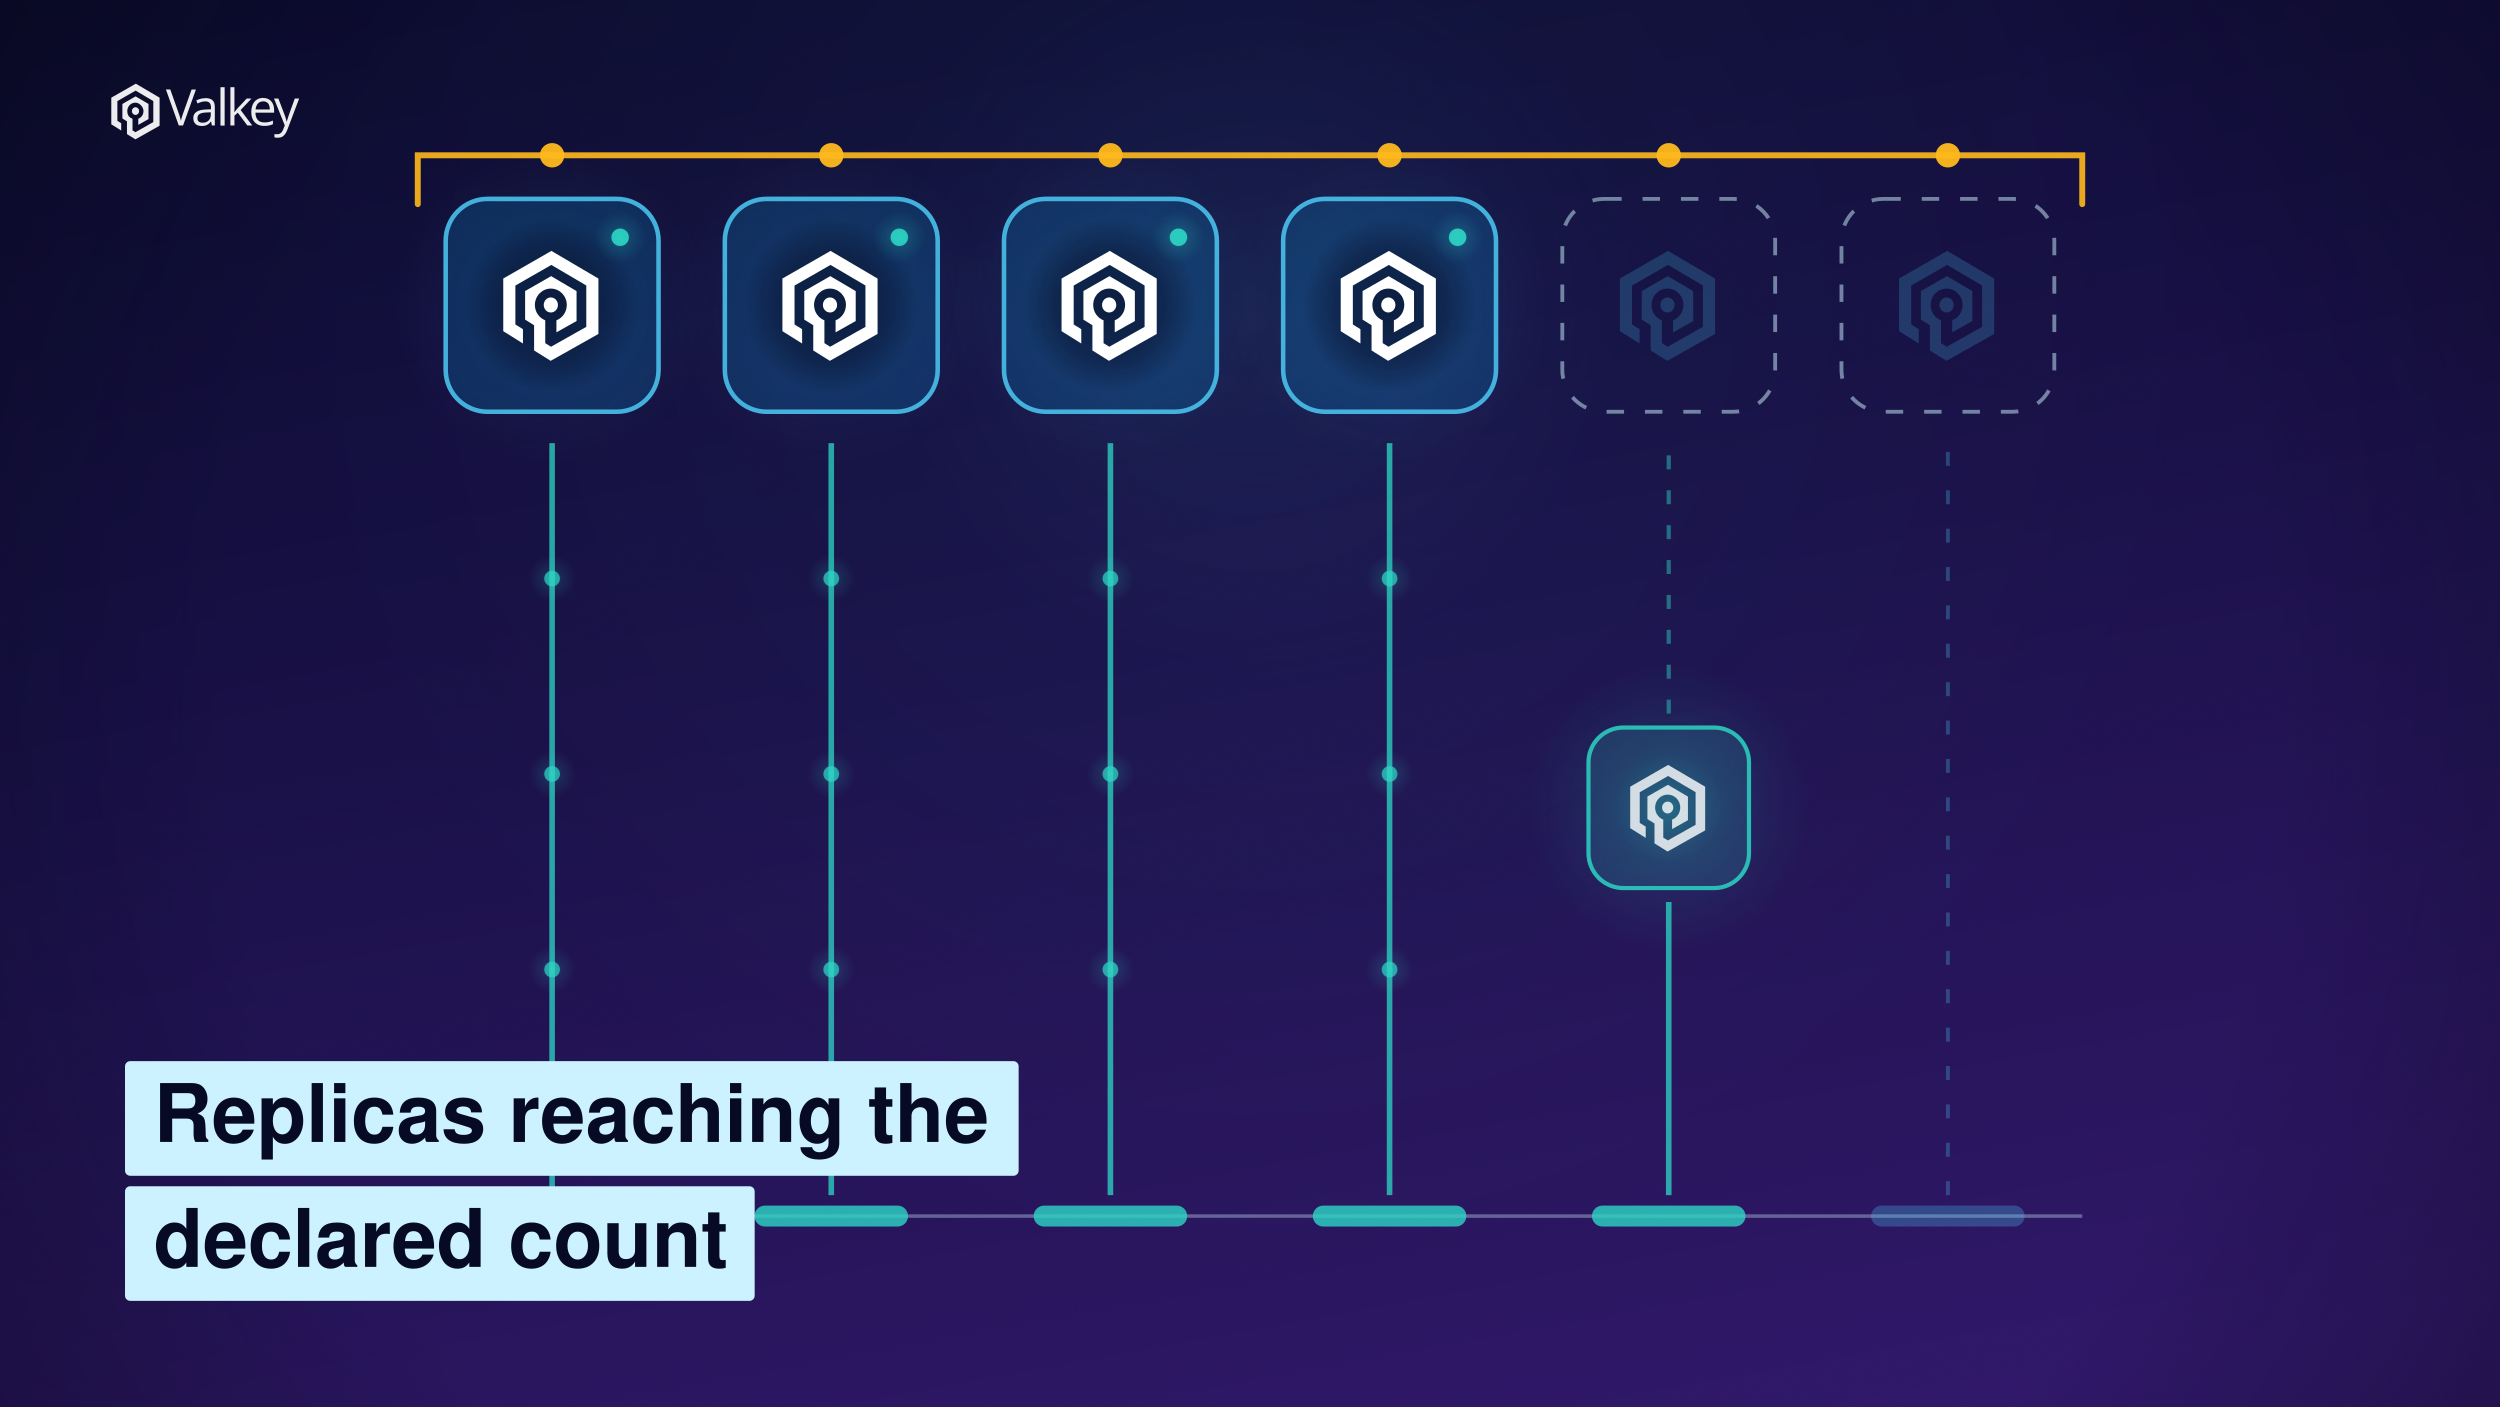
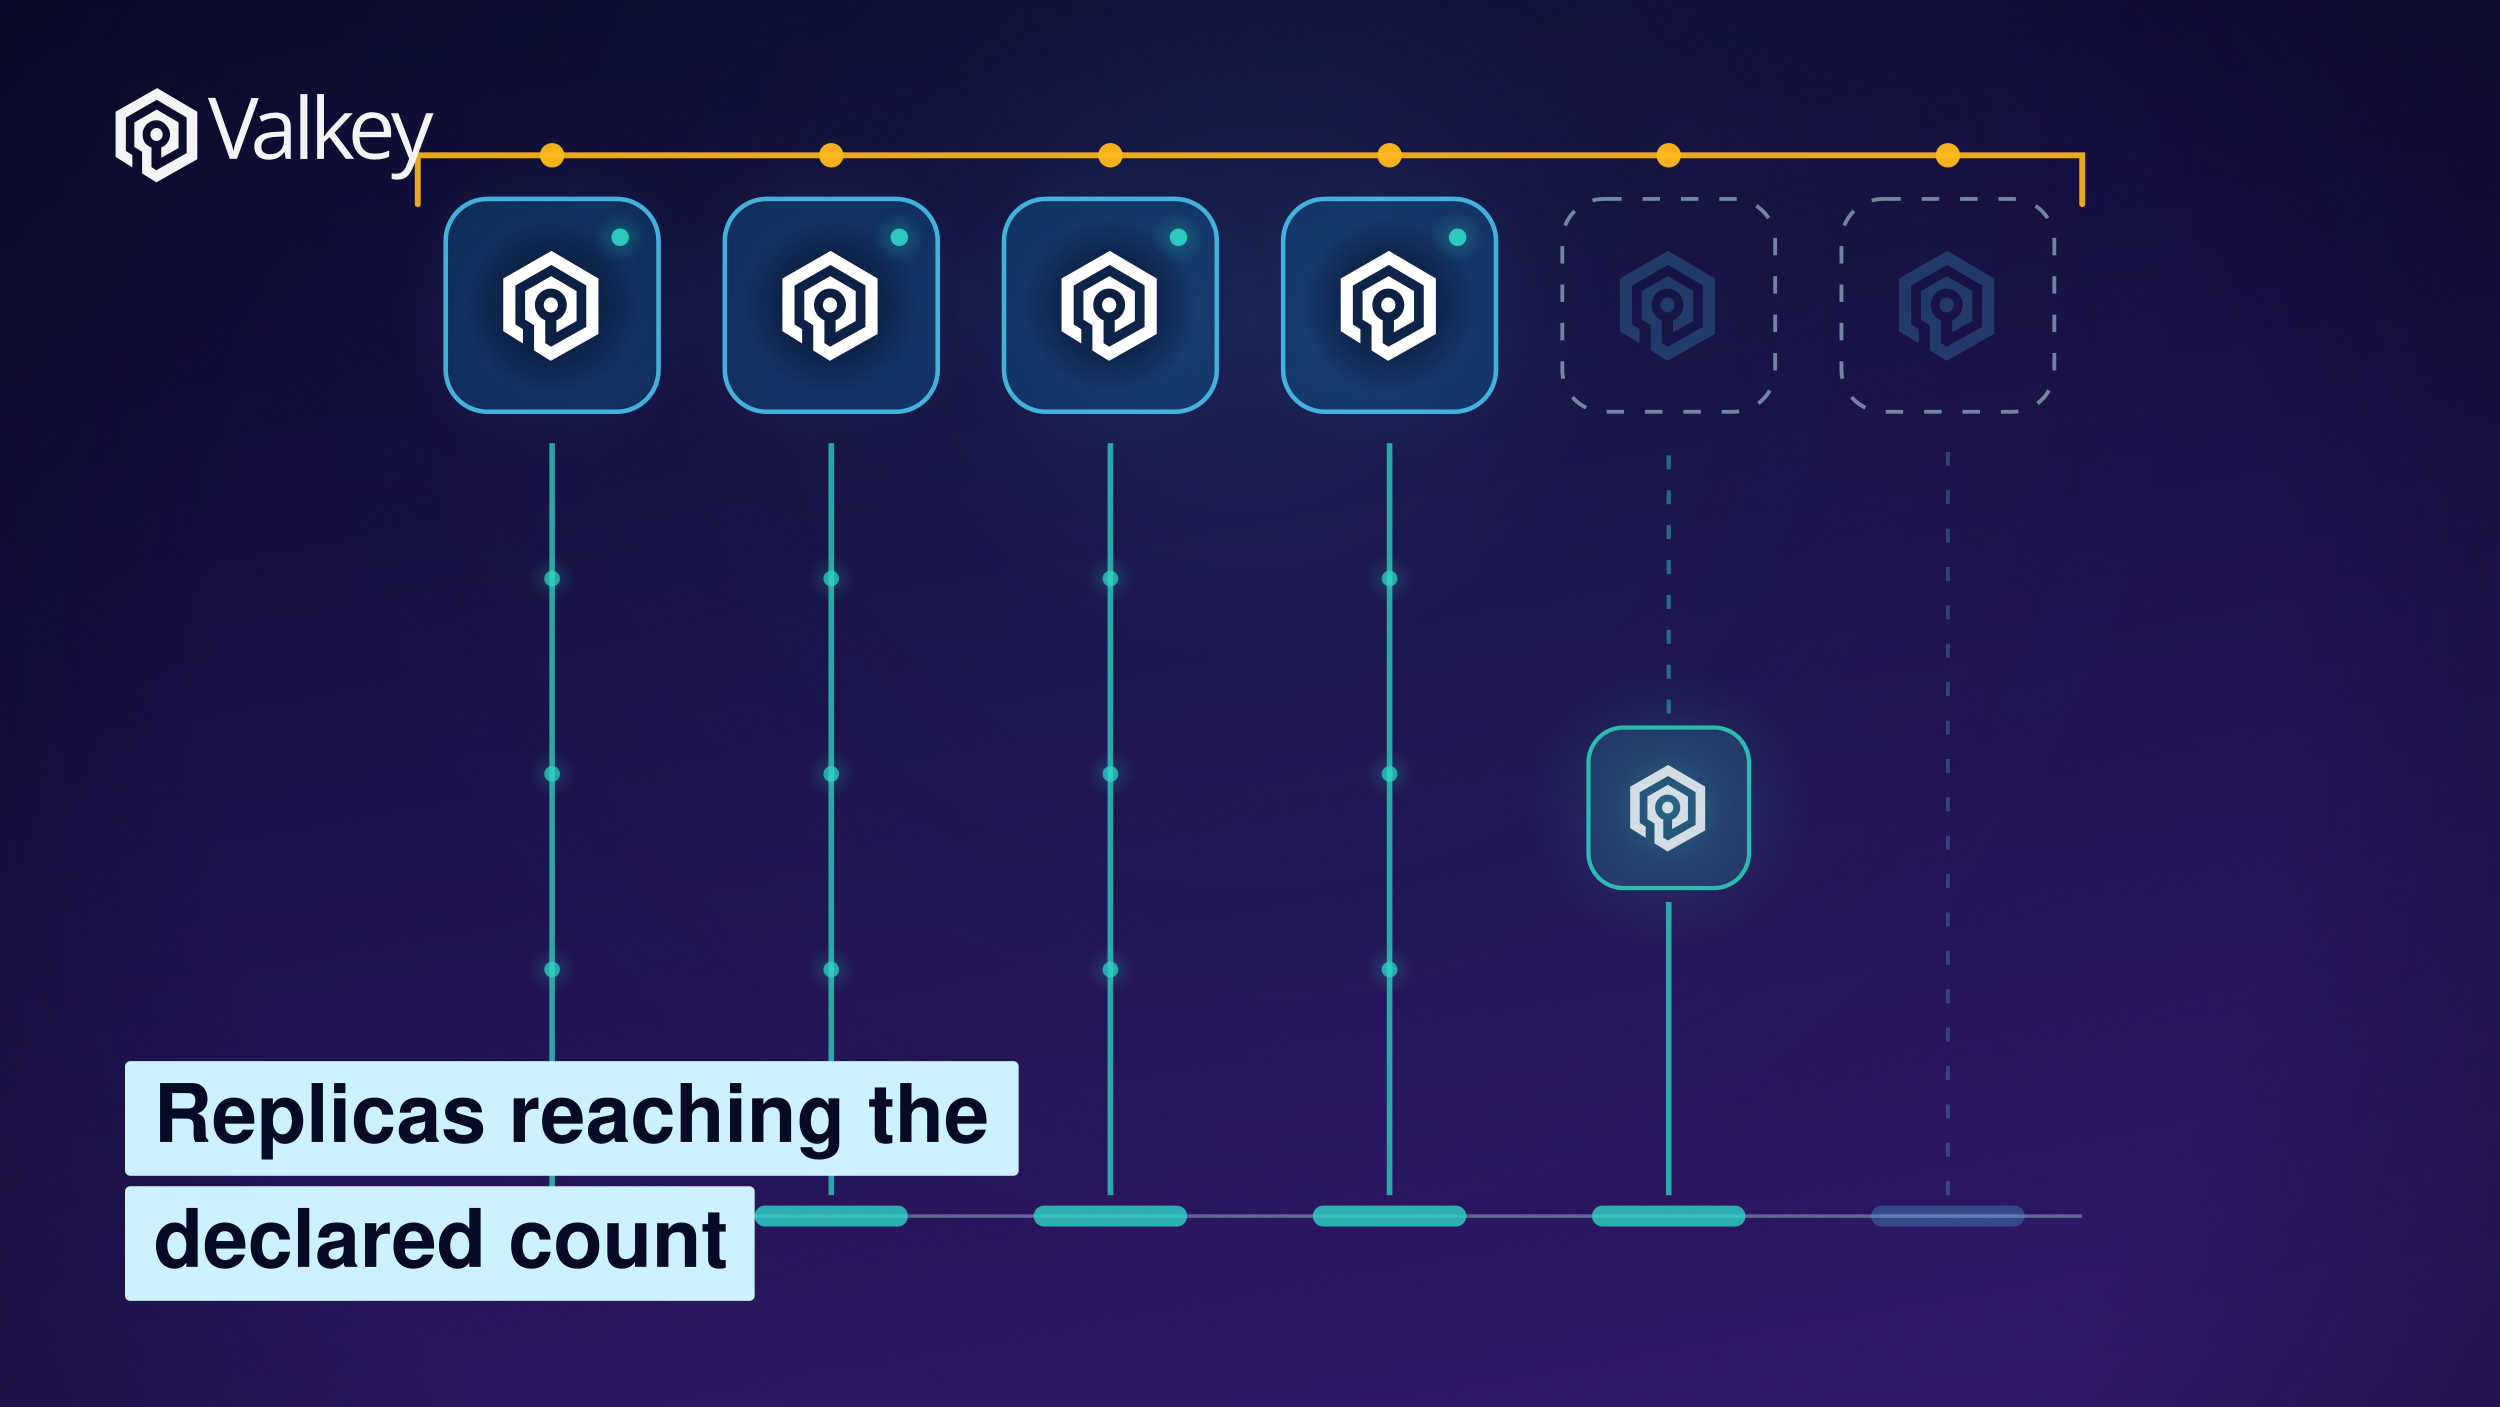
<svg xmlns="http://www.w3.org/2000/svg" width="1920" height="1080" viewBox="243.6 137 1432.8 806">
  <defs>
    <linearGradient id="sky" x1="0" y1="0" x2="0.32" y2="1">
      <stop offset="0" stop-color="#060A24" />
      <stop offset="0.48" stop-color="#171043" />
      <stop offset="1" stop-color="#301868" />
    </linearGradient>
    <radialGradient id="vignette" gradientUnits="userSpaceOnUse" cx="960" cy="540" r="1180">
      <stop offset="0.5" stop-color="#03040F" stop-opacity="0" />
      <stop offset="1" stop-color="#03040F" stop-opacity="0.8" />
    </radialGradient>
    <radialGradient id="scrim">
      <stop offset="0" stop-color="#060A24" stop-opacity="0.72" />
      <stop offset="0.6" stop-color="#060A24" stop-opacity="0.45" />
      <stop offset="1" stop-color="#060A24" stop-opacity="0" />
    </radialGradient>
    <filter id="grain" x="0" y="0" width="100%" height="100%">
      <feTurbulence type="fractalNoise" baseFrequency="0.85" numOctaves="4" stitchTiles="stitch" />
      <feColorMatrix type="saturate" values="0" />
    </filter>
    <radialGradient id="h-cyan">
      <stop offset="0" stop-color="#46BDE9" stop-opacity="0.75" />
      <stop offset="0.4" stop-color="#46BDE9" stop-opacity="0.22" />
      <stop offset="1" stop-color="#46BDE9" stop-opacity="0" />
    </radialGradient>
    <radialGradient id="h-ice">
      <stop offset="0" stop-color="#CCF1FF" stop-opacity="0.75" />
      <stop offset="0.4" stop-color="#CCF1FF" stop-opacity="0.22" />
      <stop offset="1" stop-color="#CCF1FF" stop-opacity="0" />
    </radialGradient>
    <radialGradient id="h-mint">
      <stop offset="0" stop-color="#2CD5C4" stop-opacity="0.75" />
      <stop offset="0.4" stop-color="#2CD5C4" stop-opacity="0.22" />
      <stop offset="1" stop-color="#2CD5C4" stop-opacity="0" />
    </radialGradient>
    <radialGradient id="h-coral">
      <stop offset="0" stop-color="#F65275" stop-opacity="0.75" />
      <stop offset="0.4" stop-color="#F65275" stop-opacity="0.22" />
      <stop offset="1" stop-color="#F65275" stop-opacity="0" />
    </radialGradient>
    <radialGradient id="h-violet">
      <stop offset="0" stop-color="#963CBD" stop-opacity="0.75" />
      <stop offset="0.4" stop-color="#963CBD" stop-opacity="0.22" />
      <stop offset="1" stop-color="#963CBD" stop-opacity="0" />
    </radialGradient>
    <radialGradient id="h-gold">
      <stop offset="0" stop-color="#FFB81C" stop-opacity="0.75" />
      <stop offset="0.4" stop-color="#FFB81C" stop-opacity="0.22" />
      <stop offset="1" stop-color="#FFB81C" stop-opacity="0" />
    </radialGradient>
    <filter id="blur3" x="-70%" y="-70%" width="240%" height="240%">
      <feGaussianBlur stdDeviation="3" />
    </filter>
    <filter id="blur8" x="-70%" y="-70%" width="240%" height="240%">
      <feGaussianBlur stdDeviation="8" />
    </filter>
    <filter id="blur18" x="-70%" y="-70%" width="240%" height="240%">
      <feGaussianBlur stdDeviation="18" />
    </filter>
    <filter id="blur40" x="-70%" y="-70%" width="240%" height="240%">
      <feGaussianBlur stdDeviation="40" />
    </filter>
  </defs>
  <rect width="1920" height="1080" fill="url(#sky)" />
  <circle cx="960" cy="312" r="560" fill="url(#h-cyan)" opacity="0.13" />
  <line x1="483" y1="834" x2="1437" y2="834" stroke="#CCF1FF" stroke-width="2" opacity="0.35" />
  <g>
    <line x1="560" y1="822" x2="560" y2="391" stroke="#2CD5C4" stroke-width="3.2" opacity="0.75" />
    <circle cx="560" cy="692.7" r="13.5" fill="url(#h-mint)" opacity="0.5" />
    <circle cx="560" cy="692.7" r="4.5" fill="#2CD5C4" opacity="0.7" />
    <circle cx="560" cy="580.6" r="13.5" fill="url(#h-mint)" opacity="0.5" />
    <circle cx="560" cy="580.6" r="4.5" fill="#2CD5C4" opacity="0.7" />
    <circle cx="560" cy="468.6" r="13.5" fill="url(#h-mint)" opacity="0.5" />
    <circle cx="560" cy="468.6" r="4.5" fill="#2CD5C4" opacity="0.7" />
    <line x1="720" y1="822" x2="720" y2="391" stroke="#2CD5C4" stroke-width="3.2" opacity="0.75" />
    <circle cx="720" cy="692.7" r="13.5" fill="url(#h-mint)" opacity="0.5" />
    <circle cx="720" cy="692.7" r="4.5" fill="#2CD5C4" opacity="0.7" />
    <circle cx="720" cy="580.6" r="13.5" fill="url(#h-mint)" opacity="0.5" />
    <circle cx="720" cy="580.6" r="4.5" fill="#2CD5C4" opacity="0.7" />
    <circle cx="720" cy="468.6" r="13.5" fill="url(#h-mint)" opacity="0.5" />
    <circle cx="720" cy="468.6" r="4.5" fill="#2CD5C4" opacity="0.7" />
    <line x1="880" y1="822" x2="880" y2="391" stroke="#2CD5C4" stroke-width="3.2" opacity="0.75" />
    <circle cx="880" cy="692.7" r="13.5" fill="url(#h-mint)" opacity="0.5" />
    <circle cx="880" cy="692.7" r="4.5" fill="#2CD5C4" opacity="0.7" />
    <circle cx="880" cy="580.6" r="13.5" fill="url(#h-mint)" opacity="0.5" />
    <circle cx="880" cy="580.6" r="4.5" fill="#2CD5C4" opacity="0.7" />
    <circle cx="880" cy="468.6" r="13.5" fill="url(#h-mint)" opacity="0.5" />
    <circle cx="880" cy="468.6" r="4.5" fill="#2CD5C4" opacity="0.7" />
    <line x1="1040" y1="822" x2="1040" y2="391" stroke="#2CD5C4" stroke-width="3.2" opacity="0.75" />
    <circle cx="1040" cy="692.7" r="13.5" fill="url(#h-mint)" opacity="0.5" />
    <circle cx="1040" cy="692.7" r="4.5" fill="#2CD5C4" opacity="0.7" />
    <circle cx="1040" cy="580.6" r="13.5" fill="url(#h-mint)" opacity="0.5" />
    <circle cx="1040" cy="580.6" r="4.5" fill="#2CD5C4" opacity="0.7" />
    <circle cx="1040" cy="468.6" r="13.5" fill="url(#h-mint)" opacity="0.5" />
    <circle cx="1040" cy="468.6" r="4.5" fill="#2CD5C4" opacity="0.7" />
    <line x1="1200" y1="822" x2="1200" y2="654" stroke="#2CD5C4" stroke-width="3.2" opacity="0.75" />
    <line x1="1200" y1="546" x2="1200" y2="391" stroke="#2CD5C4" stroke-width="2.4" stroke-dasharray="8 12" opacity="0.45" />
    <circle cx="1200" cy="600" r="82" fill="url(#h-mint)" opacity="0.45" />
    <rect x="1154" y="554" width="92" height="92" rx="20" fill="#2CD5C4" fill-opacity="0.16" stroke="#2CD5C4" stroke-width="2.4" opacity="0.85" />
    <g opacity="0.8">
      <g transform="translate(1177.2 574) scale(0.7123)">
        <path d="M 13.482 60.695 L 0.998 52.884 L 0.998 19.503 L 31.528 2.001 L 61.318 19.532 L 61.318 54.645 L 31.055 71.689 L 20.548 65.116 L 20.548 51.041 L 20.548 49.12 L 14.852 45.556 L 14.852 27.453 L 31.346 17.997 L 47.464 27.482 L 47.464 46.451 L 34.703 53.638 L 34.703 45.999 C 38.529 44.526 41.274 40.739 41.274 36.27 C 41.274 30.511 36.713 25.884 31.158 25.884 C 25.603 25.884 21.042 30.511 21.042 36.27 C 21.042 40.739 23.787 44.526 27.612 45.999 L 27.612 60.474 L 31.261 62.756 L 53.635 50.155 L 53.635 23.925 L 31.477 10.885 L 8.681 23.954 L 8.681 48.629 L 13.482 51.633 L 13.482 60.695 Z M 31.158 31.498 C 33.672 31.498 35.66 33.664 35.66 36.27 C 35.66 38.877 33.672 41.043 31.158 41.043 C 28.644 41.043 26.656 38.877 26.656 36.27 C 26.656 33.664 28.644 31.498 31.158 31.498 Z" fill="#FFFFFF" fill-rule="evenodd" />
      </g>
    </g>
    <line x1="1360" y1="822" x2="1360" y2="391" stroke="#46BDE9" stroke-width="2.2" stroke-dasharray="8 14" opacity="0.3" />
  </g>
  <g>
    <rect x="516" y="828" width="88" height="12" rx="6" fill="#2CD5C4" opacity="0.8" />
    <rect x="676" y="828" width="88" height="12" rx="6" fill="#2CD5C4" opacity="0.8" />
    <rect x="836" y="828" width="88" height="12" rx="6" fill="#2CD5C4" opacity="0.8" />
    <rect x="996" y="828" width="88" height="12" rx="6" fill="#2CD5C4" opacity="0.8" />
    <rect x="1156" y="828" width="88" height="12" rx="6" fill="#2CD5C4" opacity="0.8" />
    <rect x="1316" y="828" width="88" height="12" rx="6" fill="#46BDE9" opacity="0.3" />
  </g>
  <g>
    <circle cx="560" cy="312" r="92" fill="url(#h-cyan)" opacity="0.24" />
    <rect x="499" y="251" width="122" height="122" rx="24" fill="#00A3E0" fill-opacity="0.2" stroke="#46BDE9" stroke-width="2.6" opacity="0.92" />
    <circle cx="560" cy="312" r="50" fill="url(#scrim)" />
    <g transform="translate(531.1 279) scale(0.9041)">
      <path d="M 13.482 60.695 L 0.998 52.884 L 0.998 19.503 L 31.528 2.001 L 61.318 19.532 L 61.318 54.645 L 31.055 71.689 L 20.548 65.116 L 20.548 51.041 L 20.548 49.12 L 14.852 45.556 L 14.852 27.453 L 31.346 17.997 L 47.464 27.482 L 47.464 46.451 L 34.703 53.638 L 34.703 45.999 C 38.529 44.526 41.274 40.739 41.274 36.27 C 41.274 30.511 36.713 25.884 31.158 25.884 C 25.603 25.884 21.042 30.511 21.042 36.27 C 21.042 40.739 23.787 44.526 27.612 45.999 L 27.612 60.474 L 31.261 62.756 L 53.635 50.155 L 53.635 23.925 L 31.477 10.885 L 8.681 23.954 L 8.681 48.629 L 13.482 51.633 L 13.482 60.695 Z M 31.158 31.498 C 33.672 31.498 35.66 33.664 35.66 36.27 C 35.66 38.877 33.672 41.043 31.158 41.043 C 28.644 41.043 26.656 38.877 26.656 36.27 C 26.656 33.664 28.644 31.498 31.158 31.498 Z" fill="#FFFFFF" fill-rule="evenodd" />
    </g>
    <circle cx="599" cy="273" r="15" fill="url(#h-mint)" opacity="0.6" />
    <circle cx="599" cy="273" r="5" fill="#2CD5C4" opacity="0.9" />
    <circle cx="720" cy="312" r="92" fill="url(#h-cyan)" opacity="0.24" />
    <rect x="659" y="251" width="122" height="122" rx="24" fill="#00A3E0" fill-opacity="0.2" stroke="#46BDE9" stroke-width="2.6" opacity="0.92" />
    <circle cx="720" cy="312" r="50" fill="url(#scrim)" />
    <g transform="translate(691.1 279) scale(0.9041)">
      <path d="M 13.482 60.695 L 0.998 52.884 L 0.998 19.503 L 31.528 2.001 L 61.318 19.532 L 61.318 54.645 L 31.055 71.689 L 20.548 65.116 L 20.548 51.041 L 20.548 49.12 L 14.852 45.556 L 14.852 27.453 L 31.346 17.997 L 47.464 27.482 L 47.464 46.451 L 34.703 53.638 L 34.703 45.999 C 38.529 44.526 41.274 40.739 41.274 36.27 C 41.274 30.511 36.713 25.884 31.158 25.884 C 25.603 25.884 21.042 30.511 21.042 36.27 C 21.042 40.739 23.787 44.526 27.612 45.999 L 27.612 60.474 L 31.261 62.756 L 53.635 50.155 L 53.635 23.925 L 31.477 10.885 L 8.681 23.954 L 8.681 48.629 L 13.482 51.633 L 13.482 60.695 Z M 31.158 31.498 C 33.672 31.498 35.66 33.664 35.66 36.27 C 35.66 38.877 33.672 41.043 31.158 41.043 C 28.644 41.043 26.656 38.877 26.656 36.27 C 26.656 33.664 28.644 31.498 31.158 31.498 Z" fill="#FFFFFF" fill-rule="evenodd" />
    </g>
    <circle cx="759" cy="273" r="15" fill="url(#h-mint)" opacity="0.6" />
    <circle cx="759" cy="273" r="5" fill="#2CD5C4" opacity="0.9" />
    <circle cx="880" cy="312" r="92" fill="url(#h-cyan)" opacity="0.24" />
    <rect x="819" y="251" width="122" height="122" rx="24" fill="#00A3E0" fill-opacity="0.2" stroke="#46BDE9" stroke-width="2.6" opacity="0.92" />
    <circle cx="880" cy="312" r="50" fill="url(#scrim)" />
    <g transform="translate(851.1 279) scale(0.9041)">
      <path d="M 13.482 60.695 L 0.998 52.884 L 0.998 19.503 L 31.528 2.001 L 61.318 19.532 L 61.318 54.645 L 31.055 71.689 L 20.548 65.116 L 20.548 51.041 L 20.548 49.12 L 14.852 45.556 L 14.852 27.453 L 31.346 17.997 L 47.464 27.482 L 47.464 46.451 L 34.703 53.638 L 34.703 45.999 C 38.529 44.526 41.274 40.739 41.274 36.27 C 41.274 30.511 36.713 25.884 31.158 25.884 C 25.603 25.884 21.042 30.511 21.042 36.27 C 21.042 40.739 23.787 44.526 27.612 45.999 L 27.612 60.474 L 31.261 62.756 L 53.635 50.155 L 53.635 23.925 L 31.477 10.885 L 8.681 23.954 L 8.681 48.629 L 13.482 51.633 L 13.482 60.695 Z M 31.158 31.498 C 33.672 31.498 35.66 33.664 35.66 36.27 C 35.66 38.877 33.672 41.043 31.158 41.043 C 28.644 41.043 26.656 38.877 26.656 36.27 C 26.656 33.664 28.644 31.498 31.158 31.498 Z" fill="#FFFFFF" fill-rule="evenodd" />
    </g>
    <circle cx="919" cy="273" r="15" fill="url(#h-mint)" opacity="0.6" />
    <circle cx="919" cy="273" r="5" fill="#2CD5C4" opacity="0.9" />
    <circle cx="1040" cy="312" r="92" fill="url(#h-cyan)" opacity="0.24" />
    <rect x="979" y="251" width="122" height="122" rx="24" fill="#00A3E0" fill-opacity="0.2" stroke="#46BDE9" stroke-width="2.6" opacity="0.92" />
    <circle cx="1040" cy="312" r="50" fill="url(#scrim)" />
    <g transform="translate(1011.1 279) scale(0.9041)">
      <path d="M 13.482 60.695 L 0.998 52.884 L 0.998 19.503 L 31.528 2.001 L 61.318 19.532 L 61.318 54.645 L 31.055 71.689 L 20.548 65.116 L 20.548 51.041 L 20.548 49.12 L 14.852 45.556 L 14.852 27.453 L 31.346 17.997 L 47.464 27.482 L 47.464 46.451 L 34.703 53.638 L 34.703 45.999 C 38.529 44.526 41.274 40.739 41.274 36.27 C 41.274 30.511 36.713 25.884 31.158 25.884 C 25.603 25.884 21.042 30.511 21.042 36.27 C 21.042 40.739 23.787 44.526 27.612 45.999 L 27.612 60.474 L 31.261 62.756 L 53.635 50.155 L 53.635 23.925 L 31.477 10.885 L 8.681 23.954 L 8.681 48.629 L 13.482 51.633 L 13.482 60.695 Z M 31.158 31.498 C 33.672 31.498 35.66 33.664 35.66 36.27 C 35.66 38.877 33.672 41.043 31.158 41.043 C 28.644 41.043 26.656 38.877 26.656 36.27 C 26.656 33.664 28.644 31.498 31.158 31.498 Z" fill="#FFFFFF" fill-rule="evenodd" />
    </g>
    <circle cx="1079" cy="273" r="15" fill="url(#h-mint)" opacity="0.6" />
    <circle cx="1079" cy="273" r="5" fill="#2CD5C4" opacity="0.9" />
    <rect x="1139" y="251" width="122" height="122" rx="24" fill="none" stroke="#CCF1FF" stroke-width="2.2" stroke-dasharray="10 12" opacity="0.5" />
    <g opacity="0.22">
      <g transform="translate(1171.1 279) scale(0.9041)">
        <path d="M 13.482 60.695 L 0.998 52.884 L 0.998 19.503 L 31.528 2.001 L 61.318 19.532 L 61.318 54.645 L 31.055 71.689 L 20.548 65.116 L 20.548 51.041 L 20.548 49.12 L 14.852 45.556 L 14.852 27.453 L 31.346 17.997 L 47.464 27.482 L 47.464 46.451 L 34.703 53.638 L 34.703 45.999 C 38.529 44.526 41.274 40.739 41.274 36.27 C 41.274 30.511 36.713 25.884 31.158 25.884 C 25.603 25.884 21.042 30.511 21.042 36.27 C 21.042 40.739 23.787 44.526 27.612 45.999 L 27.612 60.474 L 31.261 62.756 L 53.635 50.155 L 53.635 23.925 L 31.477 10.885 L 8.681 23.954 L 8.681 48.629 L 13.482 51.633 L 13.482 60.695 Z M 31.158 31.498 C 33.672 31.498 35.66 33.664 35.66 36.27 C 35.66 38.877 33.672 41.043 31.158 41.043 C 28.644 41.043 26.656 38.877 26.656 36.27 C 26.656 33.664 28.644 31.498 31.158 31.498 Z" fill="#46BDE9" fill-rule="evenodd" />
      </g>
    </g>
    <rect x="1299" y="251" width="122" height="122" rx="24" fill="none" stroke="#CCF1FF" stroke-width="2.2" stroke-dasharray="10 12" opacity="0.5" />
    <g opacity="0.22">
      <g transform="translate(1331.1 279) scale(0.9041)">
        <path d="M 13.482 60.695 L 0.998 52.884 L 0.998 19.503 L 31.528 2.001 L 61.318 19.532 L 61.318 54.645 L 31.055 71.689 L 20.548 65.116 L 20.548 51.041 L 20.548 49.12 L 14.852 45.556 L 14.852 27.453 L 31.346 17.997 L 47.464 27.482 L 47.464 46.451 L 34.703 53.638 L 34.703 45.999 C 38.529 44.526 41.274 40.739 41.274 36.27 C 41.274 30.511 36.713 25.884 31.158 25.884 C 25.603 25.884 21.042 30.511 21.042 36.27 C 21.042 40.739 23.787 44.526 27.612 45.999 L 27.612 60.474 L 31.261 62.756 L 53.635 50.155 L 53.635 23.925 L 31.477 10.885 L 8.681 23.954 L 8.681 48.629 L 13.482 51.633 L 13.482 60.695 Z M 31.158 31.498 C 33.672 31.498 35.66 33.664 35.66 36.27 C 35.66 38.877 33.672 41.043 31.158 41.043 C 28.644 41.043 26.656 38.877 26.656 36.27 C 26.656 33.664 28.644 31.498 31.158 31.498 Z" fill="#46BDE9" fill-rule="evenodd" />
      </g>
    </g>
  </g>
  <g>
    <path d="M 483 254 L 483 226 L 1437 226 L 1437 254" fill="none" stroke="#FFB81C" stroke-width="3.4" stroke-linecap="round" opacity="0.9" />
    <circle cx="560" cy="226" r="7" fill="#FFB81C" opacity="0.95" />
    <circle cx="720" cy="226" r="7" fill="#FFB81C" opacity="0.95" />
    <circle cx="880" cy="226" r="7" fill="#FFB81C" opacity="0.95" />
    <circle cx="1040" cy="226" r="7" fill="#FFB81C" opacity="0.95" />
    <circle cx="1200" cy="226" r="7" fill="#FFB81C" opacity="0.95" />
    <circle cx="1360" cy="226" r="7" fill="#FFB81C" opacity="0.95" />
  </g>
  <rect width="1920" height="1080" fill="url(#vignette)" />
  <rect width="1920" height="1080" filter="url(#grain)" opacity="0.055" style="mix-blend-mode:overlay" />
-   <g opacity="0.92">
-     <g transform="translate(303.8 181.3) scale(0.61112)">
+   <g opacity="0.95">
+     <g transform="translate(303.8 181.3) scale(1.0342)">
      <path d="M15.2,50l-9.4-5.9v-25L28.8,6l22.3,13.1v26.3l-22.7,12.8-7.9-4.9v-12l-4.3-2.7v-13.6l12.4-7.1,12.1,7.1v14.2l-9.6,5.4v-5.7c2.9-1.1,4.9-3.9,4.9-7.3s-3.4-7.8-7.6-7.8-7.6,3.5-7.6,7.8,2.1,6.2,4.9,7.3v10.9l2.7,1.7,16.8-9.5v-19.7l-16.6-9.8-17.1,9.8v18.5l3.6,2.3v6.8ZM28.5,28.1c1.9,0,3.4,1.6,3.4,3.6s-1.5,3.6-3.4,3.6-3.4-1.6-3.4-3.6,1.5-3.6,3.4-3.6Z" fill="#FFFFFF" fill-rule="evenodd" />
      <path d="M85.2,11.4l-12.1,33.8h-4l-12.1-33.8h4.1l7.9,22.3c.3.9.6,1.8.9,2.6.3.8.5,1.6.7,2.4.2.8.4,1.5.5,2.2.2-.7.3-1.4.5-2.2.2-.8.4-1.6.7-2.4.3-.8.6-1.7.9-2.6l7.9-22.2h4.2Z" fill="#FFFFFF" />
      <path d="M94,19.5c3,0,5.3.7,6.7,2,1.5,1.4,2.2,3.5,2.2,6.5v17.2h-2.8l-.7-3.7h-.2c-.7.9-1.4,1.7-2.2,2.3-.8.6-1.7,1.1-2.7,1.4-1,.3-2.2.5-3.7.5s-2.9-.3-4.1-.8c-1.2-.5-2.1-1.4-2.8-2.5-.7-1.1-1-2.5-1-4.2,0-2.5,1-4.5,3-5.8,2-1.4,5.1-2.1,9.2-2.2l4.4-.2v-1.5c0-2.2-.5-3.7-1.4-4.6-.9-.9-2.3-1.3-4-1.3-1.3,0-2.6.2-3.8.6-1.2.4-2.3.8-3.4,1.4l-1.2-2.9c1.1-.6,2.5-1.1,3.9-1.5,1.5-.4,3-.6,4.7-.6h0ZM99.1,32.8l-3.9.2c-3.2.1-5.4.6-6.7,1.5s-1.9,2.2-1.9,3.9.4,2.5,1.3,3.2c.9.7,2,1,3.5,1,2.3,0,4.1-.6,5.5-1.9s2.2-3.1,2.2-5.6v-2.3Z" fill="#FFFFFF" />
      <path d="M112.1,45.3h-3.9V9.3h3.9v36Z" fill="#FFFFFF" />
      <path d="M121.3,9.3v18.7c0,.6,0,1.4,0,2.3,0,.9,0,1.7-.1,2.3h.2c.3-.4.8-1,1.4-1.8.6-.8,1.2-1.4,1.6-1.9l8.4-9h4.5l-10.2,10.8,10.9,14.5h-4.6l-9-12-3.1,2.8v9.2h-3.8V9.3h3.8Z" fill="#FFFFFF" />
      <path d="M148.2,19.4c2.2,0,4,.5,5.6,1.4,1.5,1,2.7,2.3,3.5,4,.8,1.7,1.2,3.7,1.2,6v2.4h-17.5c0,3,.8,5.2,2.2,6.8s3.5,2.3,6.1,2.3,3-.1,4.3-.4c1.2-.3,2.5-.7,3.8-1.3v3.4c-1.3.6-2.6,1-3.8,1.2-1.2.3-2.7.4-4.4.4-2.4,0-4.6-.5-6.4-1.5-1.8-1-3.2-2.5-4.2-4.4-1-1.9-1.5-4.3-1.5-7.1,0-2.7.5-5.1,1.4-7.1.9-2,2.2-3.5,3.9-4.6,1.7-1.1,3.7-1.6,5.9-1.6h0ZM148.2,22.6c-2.1,0-3.7.7-4.9,2-1.2,1.3-1.9,3.2-2.2,5.6h13.4c0-1.5-.3-2.8-.7-4-.4-1.2-1.1-2.1-2.1-2.7-.9-.6-2.1-1-3.6-1Z" fill="#FFFFFF" />
      <path d="M158.4,19.9h4.1l5.6,14.7c.3.9.6,1.7.9,2.5.3.8.5,1.5.7,2.3.2.7.4,1.4.5,2.1h.2c.2-.8.5-1.8.9-3,.4-1.3.8-2.6,1.3-3.9l5.3-14.7h4.1l-11,29.1c-.6,1.6-1.3,2.9-2.1,4.1-.8,1.2-1.7,2-2.8,2.7-1.1.6-2.5.9-4,.9s-1.4,0-1.9-.1c-.6,0-1-.2-1.4-.3v-3.1c.3,0,.7.1,1.2.2.5,0,1,0,1.5,0,1,0,1.8-.2,2.5-.6.7-.4,1.3-.9,1.8-1.6.5-.7.9-1.5,1.3-2.5l1.4-3.6-10.2-25.4Z" fill="#FFFFFF" />
    </g>
  </g>
  <g>
    <rect x="315.2" y="745.2" width="512.2" height="65.7" rx="3" fill="#CCF1FF" />
    <text x="331.6" y="791.5" fill="#060A24" font-family="Helvetica Neue, Helvetica, Arial, sans-serif" font-size="46.3" font-weight="600">Replicas reaching the</text>
    <rect x="315.2" y="816.9" width="360.9" height="65.7" rx="3" fill="#CCF1FF" />
    <text x="331.6" y="863.1" fill="#060A24" font-family="Helvetica Neue, Helvetica, Arial, sans-serif" font-size="46.3" font-weight="600">declared count</text>
  </g>
</svg>
